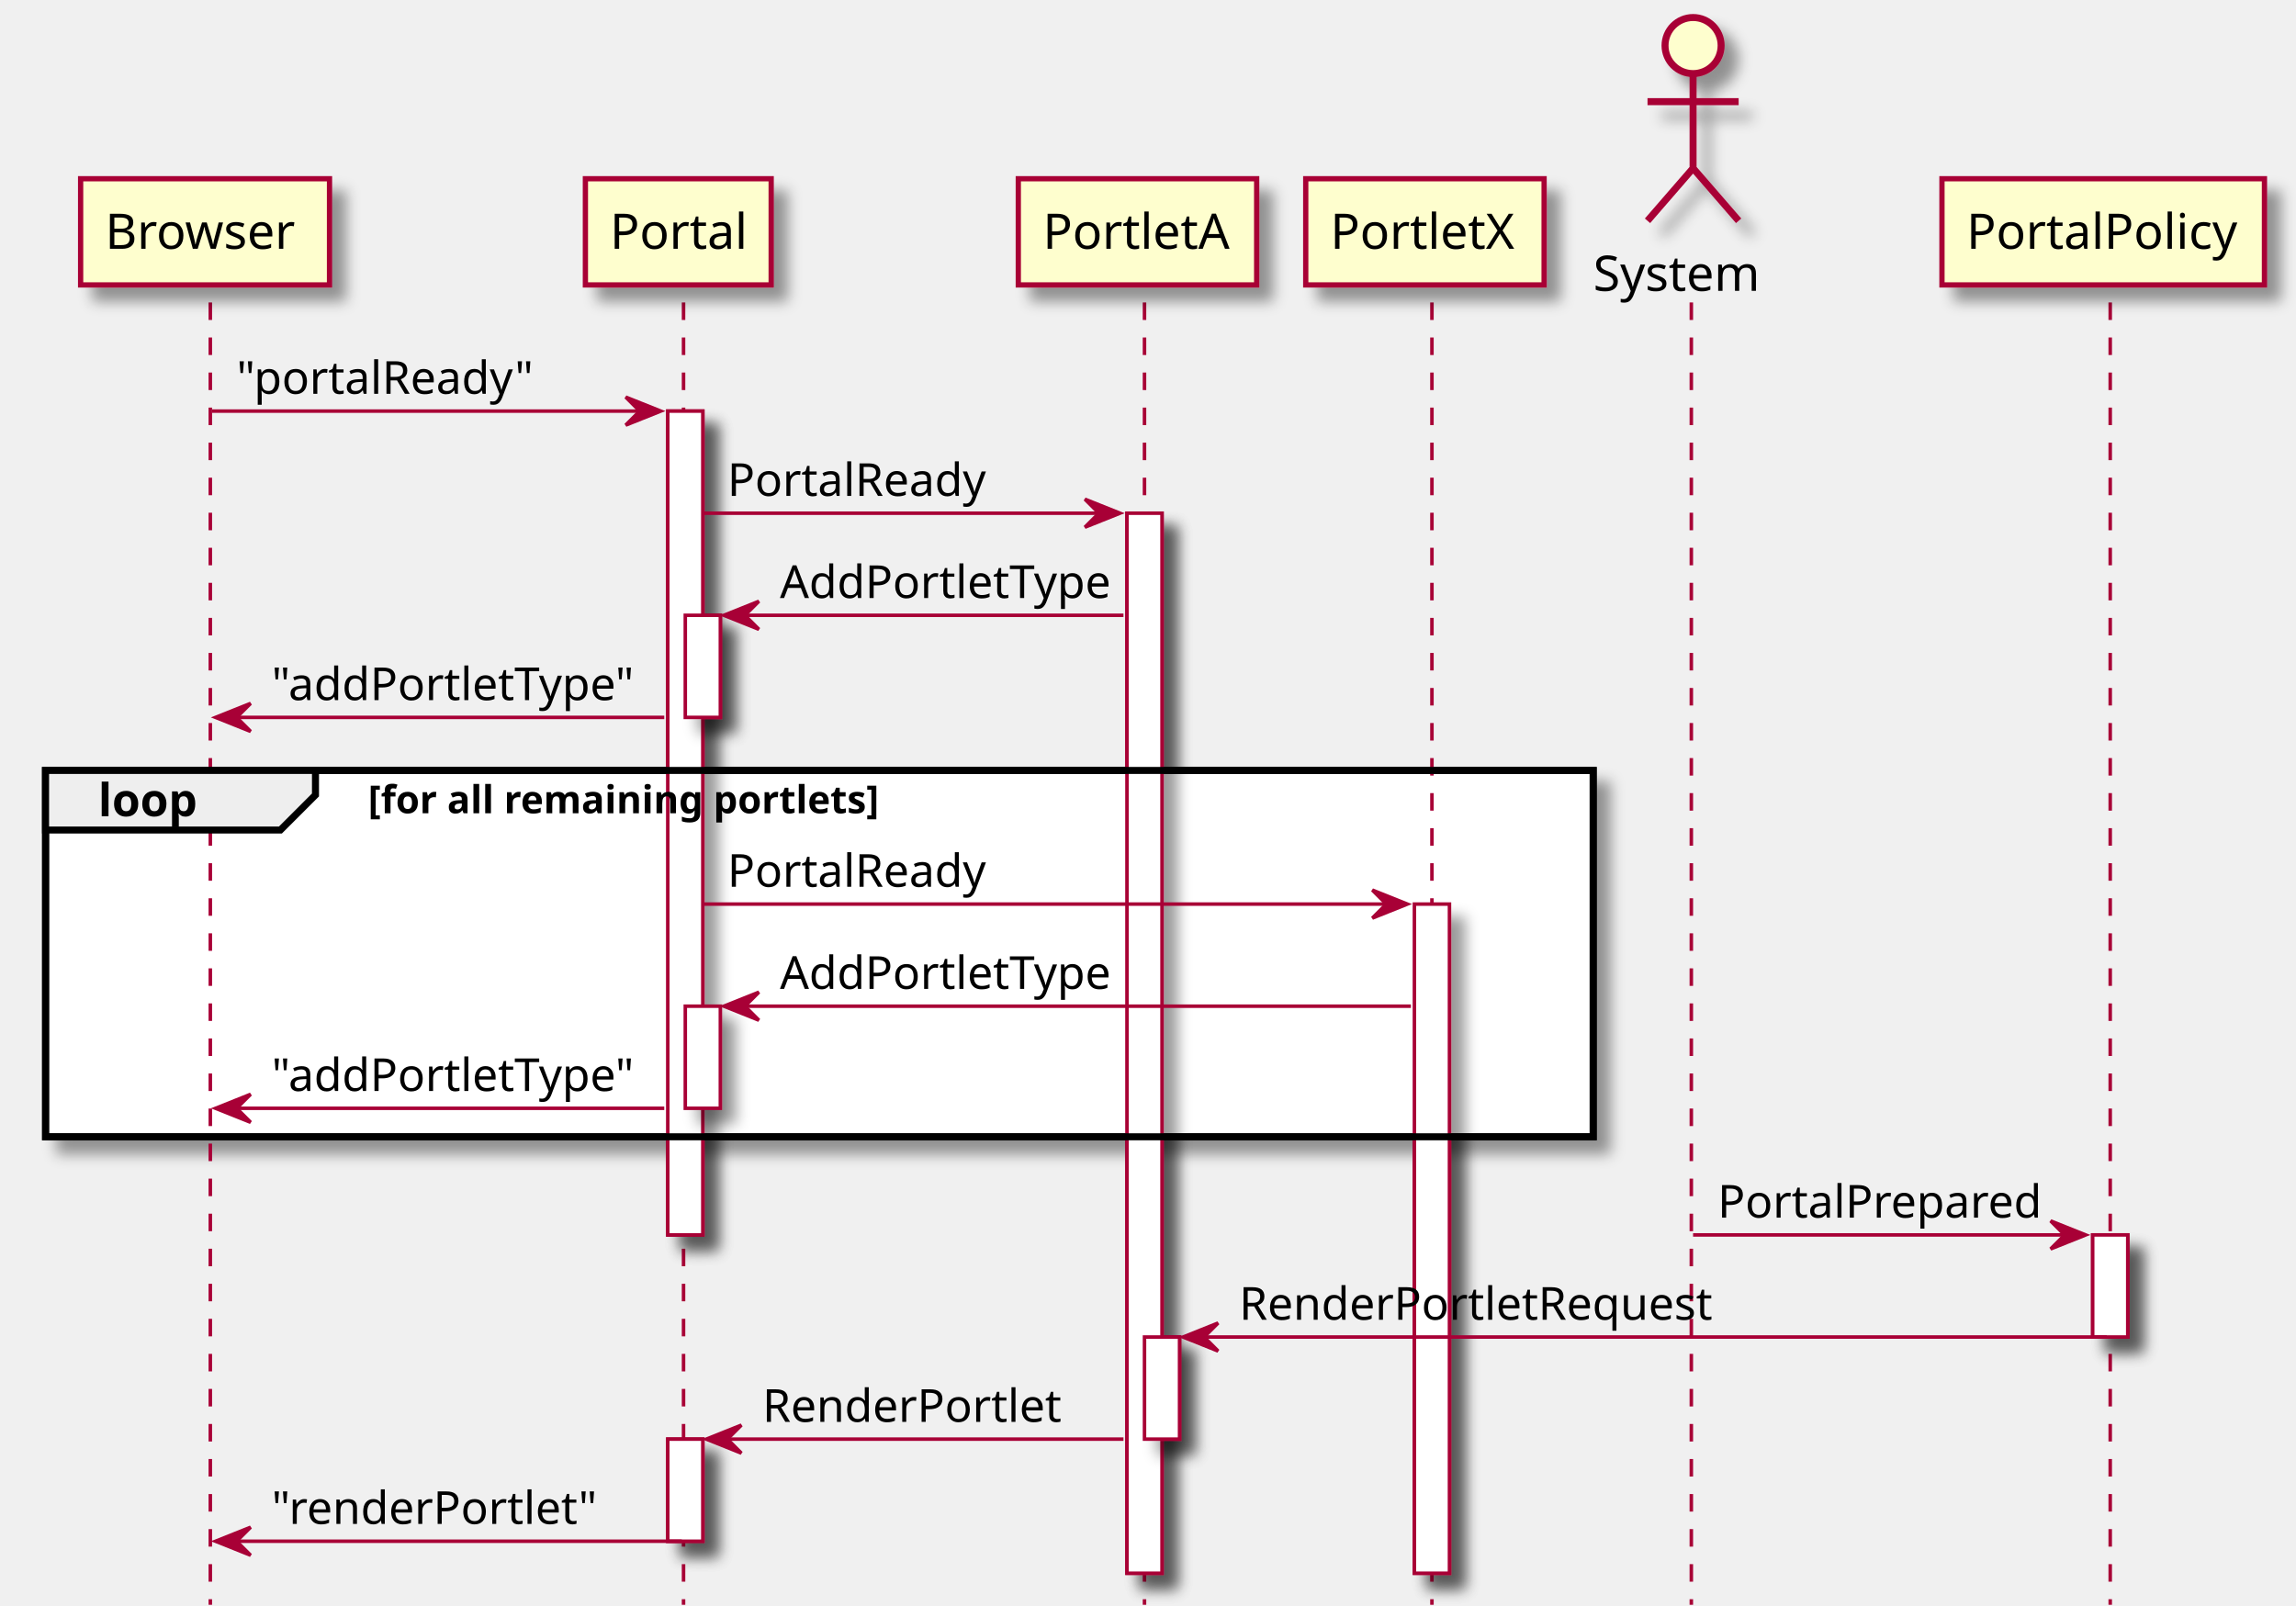
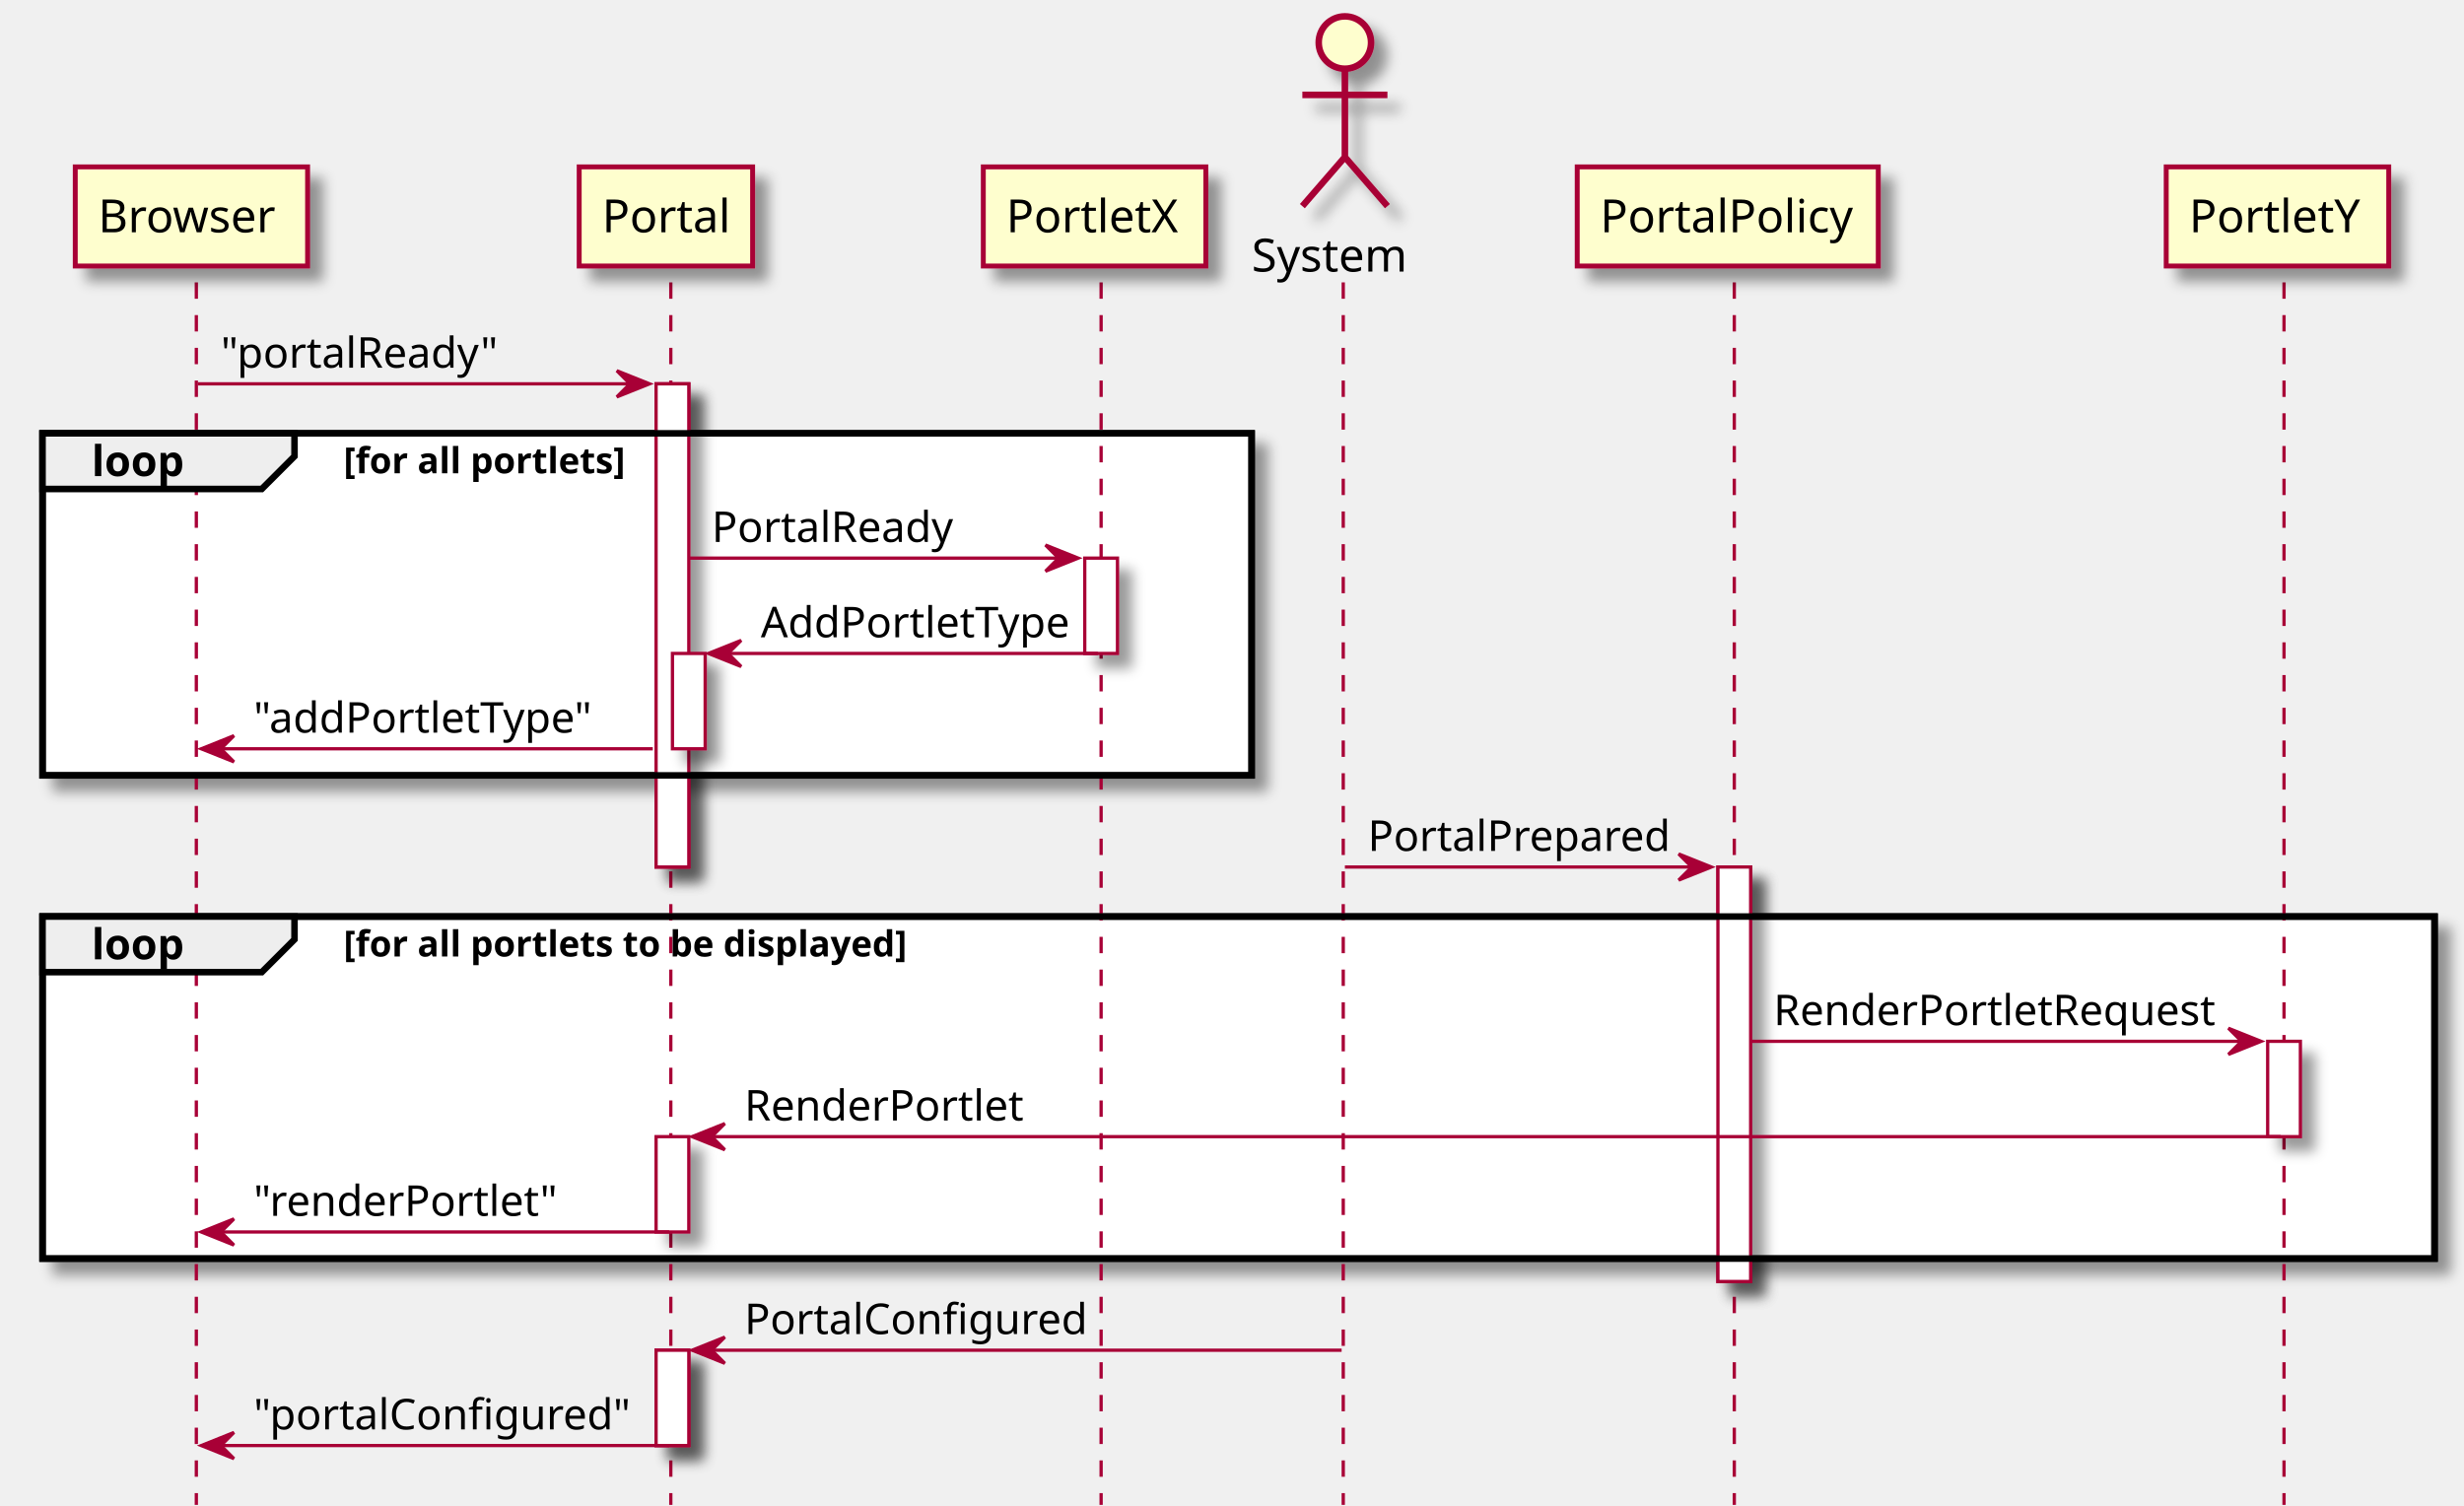
- <svg xmlns="http://www.w3.org/2000/svg" contentScriptType="application/ecmascript" contentStyleType="text/css" height="458px" preserveAspectRatio="none" style="width:655px;height:458px;" version="1.1" viewBox="0 0 655 458" width="655px" zoomAndPan="magnify">
+ <svg xmlns="http://www.w3.org/2000/svg" contentScriptType="application/ecmascript" contentStyleType="text/css" height="460px" preserveAspectRatio="none" style="width:753px;height:460px;" version="1.1" viewBox="0 0 753 460" width="753px" zoomAndPan="magnify">
  <defs>
-     <filter height="300%" id="fi8cjnv" width="300%" x="-1" y="-1">
+     <filter height="300%" id="fms4nhg" width="300%" x="-1" y="-1">
      <feGaussianBlur result="blurOut" stdDeviation="2.0" />
      <feColorMatrix in="blurOut" result="blurOut2" type="matrix" values="0 0 0 0 0 0 0 0 0 0 0 0 0 0 0 0 0 0 .4 0" />
      <feOffset dx="4.0" dy="4.0" in="blurOut2" result="blurOut3" />
      <feBlend in="SourceGraphic" in2="blurOut3" mode="normal" />
    </filter>
  </defs>
  <g>
-     <rect fill="#FFFFFF" filter="url(#fi8cjnv)" height="235.062" style="stroke: #A80036; stroke-width: 1.0;" width="10" x="190.5" y="117.297" />
-     <rect fill="#FFFFFF" filter="url(#fi8cjnv)" height="29.133" style="stroke: #A80036; stroke-width: 1.0;" width="10" x="195.5" y="175.562" />
-     <rect fill="#FFFFFF" filter="url(#fi8cjnv)" height="29.133" style="stroke: #A80036; stroke-width: 1.0;" width="10" x="195.5" y="287.094" />
-     <rect fill="#FFFFFF" filter="url(#fi8cjnv)" height="29.133" style="stroke: #A80036; stroke-width: 1.0;" width="10" x="190.5" y="410.625" />
-     <rect fill="#FFFFFF" filter="url(#fi8cjnv)" height="302.461" style="stroke: #A80036; stroke-width: 1.0;" width="10" x="321.5" y="146.43" />
-     <rect fill="#FFFFFF" filter="url(#fi8cjnv)" height="29.133" style="stroke: #A80036; stroke-width: 1.0;" width="10" x="326.5" y="381.492" />
-     <rect fill="#FFFFFF" filter="url(#fi8cjnv)" height="190.93" style="stroke: #A80036; stroke-width: 1.0;" width="10" x="403.5" y="257.961" />
-     <rect fill="#FFFFFF" filter="url(#fi8cjnv)" height="29.133" style="stroke: #A80036; stroke-width: 1.0;" width="10" x="597" y="352.359" />
-     <rect fill="#FFFFFF" filter="url(#fi8cjnv)" height="104.531" style="stroke: #000000; stroke-width: 2.0;" width="441.5" x="13" y="219.828" />
-     <line style="stroke: #A80036; stroke-width: 1.0; stroke-dasharray: 5.0,5.0;" x1="60" x2="60" y1="86.297" y2="457.891" />
-     <line style="stroke: #A80036; stroke-width: 1.0; stroke-dasharray: 5.0,5.0;" x1="195" x2="195" y1="86.297" y2="457.891" />
-     <line style="stroke: #A80036; stroke-width: 1.0; stroke-dasharray: 5.0,5.0;" x1="326.5" x2="326.5" y1="86.297" y2="457.891" />
-     <line style="stroke: #A80036; stroke-width: 1.0; stroke-dasharray: 5.0,5.0;" x1="408.5" x2="408.5" y1="86.297" y2="457.891" />
-     <line style="stroke: #A80036; stroke-width: 1.0; stroke-dasharray: 5.0,5.0;" x1="482.5" x2="482.5" y1="86.297" y2="457.891" />
-     <line style="stroke: #A80036; stroke-width: 1.0; stroke-dasharray: 5.0,5.0;" x1="602" x2="602" y1="86.297" y2="457.891" />
-     <rect fill="#FEFECE" filter="url(#fi8cjnv)" height="30.297" style="stroke: #A80036; stroke-width: 1.5;" width="71" x="23" y="51" />
+     <rect fill="#FFFFFF" filter="url(#fms4nhg)" height="147.664" style="stroke: #A80036; stroke-width: 1.0;" width="10" x="200.5" y="117.297" />
+     <rect fill="#FFFFFF" filter="url(#fms4nhg)" height="29.133" style="stroke: #A80036; stroke-width: 1.0;" width="10" x="205.5" y="199.695" />
+     <rect fill="#FFFFFF" filter="url(#fms4nhg)" height="29.133" style="stroke: #A80036; stroke-width: 1.0;" width="10" x="200.5" y="347.359" />
+     <rect fill="#FFFFFF" filter="url(#fms4nhg)" height="29.133" style="stroke: #A80036; stroke-width: 1.0;" width="10" x="200.5" y="412.625" />
+     <rect fill="#FFFFFF" filter="url(#fms4nhg)" height="29.133" style="stroke: #A80036; stroke-width: 1.0;" width="10" x="331.5" y="170.562" />
+     <rect fill="#FFFFFF" filter="url(#fms4nhg)" height="126.664" style="stroke: #A80036; stroke-width: 1.0;" width="10" x="525" y="264.961" />
+     <rect fill="#FFFFFF" filter="url(#fms4nhg)" height="29.133" style="stroke: #A80036; stroke-width: 1.0;" width="10" x="693" y="318.227" />
+     <rect fill="#FFFFFF" filter="url(#fms4nhg)" height="104.531" style="stroke: #000000; stroke-width: 2.0;" width="369.5" x="13" y="132.43" />
+     <rect fill="#FFFFFF" filter="url(#fms4nhg)" height="104.531" style="stroke: #000000; stroke-width: 2.0;" width="731" x="13" y="280.094" />
+     <line style="stroke: #A80036; stroke-width: 1.0; stroke-dasharray: 5.0,5.0;" x1="60" x2="60" y1="86.297" y2="459.891" />
+     <line style="stroke: #A80036; stroke-width: 1.0; stroke-dasharray: 5.0,5.0;" x1="205" x2="205" y1="86.297" y2="459.891" />
+     <line style="stroke: #A80036; stroke-width: 1.0; stroke-dasharray: 5.0,5.0;" x1="336.5" x2="336.5" y1="86.297" y2="459.891" />
+     <line style="stroke: #A80036; stroke-width: 1.0; stroke-dasharray: 5.0,5.0;" x1="410.5" x2="410.5" y1="86.297" y2="459.891" />
+     <line style="stroke: #A80036; stroke-width: 1.0; stroke-dasharray: 5.0,5.0;" x1="530" x2="530" y1="86.297" y2="459.891" />
+     <line style="stroke: #A80036; stroke-width: 1.0; stroke-dasharray: 5.0,5.0;" x1="698" x2="698" y1="86.297" y2="459.891" />
+     <rect fill="#FEFECE" filter="url(#fms4nhg)" height="30.297" style="stroke: #A80036; stroke-width: 1.5;" width="71" x="23" y="51" />
    <text fill="#000000" font-family="sans-serif" font-size="14" lengthAdjust="spacingAndGlyphs" textLength="57" x="30" y="70.995">Browser</text>
-     <rect fill="#FEFECE" filter="url(#fi8cjnv)" height="30.297" style="stroke: #A80036; stroke-width: 1.5;" width="53" x="167" y="51" />
-     <text fill="#000000" font-family="sans-serif" font-size="14" lengthAdjust="spacingAndGlyphs" textLength="39" x="174" y="70.995">Portal</text>
-     <rect fill="#FEFECE" filter="url(#fi8cjnv)" height="30.297" style="stroke: #A80036; stroke-width: 1.5;" width="68" x="290.5" y="51" />
-     <text fill="#000000" font-family="sans-serif" font-size="14" lengthAdjust="spacingAndGlyphs" textLength="54" x="297.5" y="70.995">PortletA</text>
-     <rect fill="#FEFECE" filter="url(#fi8cjnv)" height="30.297" style="stroke: #A80036; stroke-width: 1.5;" width="68" x="372.5" y="51" />
-     <text fill="#000000" font-family="sans-serif" font-size="14" lengthAdjust="spacingAndGlyphs" textLength="54" x="379.5" y="70.995">PortletX</text>
-     <text fill="#000000" font-family="sans-serif" font-size="14" lengthAdjust="spacingAndGlyphs" textLength="51" x="454.5" y="82.995">System</text>
-     <ellipse cx="483" cy="13" fill="#FEFECE" filter="url(#fi8cjnv)" rx="8" ry="8" style="stroke: #A80036; stroke-width: 2.0;" />
-     <path d="M483,21 L483,48 M470,29 L496,29 M483,48 L470,63 M483,48 L496,63 " fill="#FEFECE" filter="url(#fi8cjnv)" style="stroke: #A80036; stroke-width: 2.0;" />
-     <rect fill="#FEFECE" filter="url(#fi8cjnv)" height="30.297" style="stroke: #A80036; stroke-width: 1.5;" width="92" x="554" y="51" />
-     <text fill="#000000" font-family="sans-serif" font-size="14" lengthAdjust="spacingAndGlyphs" textLength="78" x="561" y="70.995">PortalPolicy</text>
-     <rect fill="#FFFFFF" filter="url(#fi8cjnv)" height="235.062" style="stroke: #A80036; stroke-width: 1.0;" width="10" x="190.5" y="117.297" />
-     <rect fill="#FFFFFF" filter="url(#fi8cjnv)" height="29.133" style="stroke: #A80036; stroke-width: 1.0;" width="10" x="195.5" y="175.562" />
-     <rect fill="#FFFFFF" filter="url(#fi8cjnv)" height="29.133" style="stroke: #A80036; stroke-width: 1.0;" width="10" x="195.5" y="287.094" />
-     <rect fill="#FFFFFF" filter="url(#fi8cjnv)" height="29.133" style="stroke: #A80036; stroke-width: 1.0;" width="10" x="190.5" y="410.625" />
-     <rect fill="#FFFFFF" filter="url(#fi8cjnv)" height="302.461" style="stroke: #A80036; stroke-width: 1.0;" width="10" x="321.5" y="146.43" />
-     <rect fill="#FFFFFF" filter="url(#fi8cjnv)" height="29.133" style="stroke: #A80036; stroke-width: 1.0;" width="10" x="326.5" y="381.492" />
-     <rect fill="#FFFFFF" filter="url(#fi8cjnv)" height="190.93" style="stroke: #A80036; stroke-width: 1.0;" width="10" x="403.5" y="257.961" />
-     <rect fill="#FFFFFF" filter="url(#fi8cjnv)" height="29.133" style="stroke: #A80036; stroke-width: 1.0;" width="10" x="597" y="352.359" />
-     <polygon fill="#A80036" points="178.5,113.297,188.5,117.297,178.5,121.297,182.5,117.297" style="stroke: #A80036; stroke-width: 1.0;" />
-     <line style="stroke: #A80036; stroke-width: 1.0;" x1="60.5" x2="184.5" y1="117.297" y2="117.297" />
+     <rect fill="#FEFECE" filter="url(#fms4nhg)" height="30.297" style="stroke: #A80036; stroke-width: 1.5;" width="53" x="177" y="51" />
+     <text fill="#000000" font-family="sans-serif" font-size="14" lengthAdjust="spacingAndGlyphs" textLength="39" x="184" y="70.995">Portal</text>
+     <rect fill="#FEFECE" filter="url(#fms4nhg)" height="30.297" style="stroke: #A80036; stroke-width: 1.5;" width="68" x="300.5" y="51" />
+     <text fill="#000000" font-family="sans-serif" font-size="14" lengthAdjust="spacingAndGlyphs" textLength="54" x="307.5" y="70.995">PortletX</text>
+     <text fill="#000000" font-family="sans-serif" font-size="14" lengthAdjust="spacingAndGlyphs" textLength="51" x="382.5" y="82.995">System</text>
+     <ellipse cx="411" cy="13" fill="#FEFECE" filter="url(#fms4nhg)" rx="8" ry="8" style="stroke: #A80036; stroke-width: 2.0;" />
+     <path d="M411,21 L411,48 M398,29 L424,29 M411,48 L398,63 M411,48 L424,63 " fill="#FEFECE" filter="url(#fms4nhg)" style="stroke: #A80036; stroke-width: 2.0;" />
+     <rect fill="#FEFECE" filter="url(#fms4nhg)" height="30.297" style="stroke: #A80036; stroke-width: 1.5;" width="92" x="482" y="51" />
+     <text fill="#000000" font-family="sans-serif" font-size="14" lengthAdjust="spacingAndGlyphs" textLength="78" x="489" y="70.995">PortalPolicy</text>
+     <rect fill="#FEFECE" filter="url(#fms4nhg)" height="30.297" style="stroke: #A80036; stroke-width: 1.5;" width="68" x="662" y="51" />
+     <text fill="#000000" font-family="sans-serif" font-size="14" lengthAdjust="spacingAndGlyphs" textLength="54" x="669" y="70.995">PortletY</text>
+     <rect fill="#FFFFFF" filter="url(#fms4nhg)" height="147.664" style="stroke: #A80036; stroke-width: 1.0;" width="10" x="200.5" y="117.297" />
+     <rect fill="#FFFFFF" filter="url(#fms4nhg)" height="29.133" style="stroke: #A80036; stroke-width: 1.0;" width="10" x="205.5" y="199.695" />
+     <rect fill="#FFFFFF" filter="url(#fms4nhg)" height="29.133" style="stroke: #A80036; stroke-width: 1.0;" width="10" x="200.5" y="347.359" />
+     <rect fill="#FFFFFF" filter="url(#fms4nhg)" height="29.133" style="stroke: #A80036; stroke-width: 1.0;" width="10" x="200.5" y="412.625" />
+     <rect fill="#FFFFFF" filter="url(#fms4nhg)" height="29.133" style="stroke: #A80036; stroke-width: 1.0;" width="10" x="331.5" y="170.562" />
+     <rect fill="#FFFFFF" filter="url(#fms4nhg)" height="126.664" style="stroke: #A80036; stroke-width: 1.0;" width="10" x="525" y="264.961" />
+     <rect fill="#FFFFFF" filter="url(#fms4nhg)" height="29.133" style="stroke: #A80036; stroke-width: 1.0;" width="10" x="693" y="318.227" />
+     <polygon fill="#A80036" points="188.5,113.297,198.5,117.297,188.5,121.297,192.5,117.297" style="stroke: #A80036; stroke-width: 1.0;" />
+     <line style="stroke: #A80036; stroke-width: 1.0;" x1="60.5" x2="194.5" y1="117.297" y2="117.297" />
    <text fill="#000000" font-family="sans-serif" font-size="13" lengthAdjust="spacingAndGlyphs" textLength="86" x="67.5" y="112.364">"portalReady"</text>
-     <polygon fill="#A80036" points="309.5,142.43,319.5,146.43,309.5,150.43,313.5,146.43" style="stroke: #A80036; stroke-width: 1.0;" />
-     <line style="stroke: #A80036; stroke-width: 1.0;" x1="200.5" x2="315.5" y1="146.43" y2="146.43" />
-     <text fill="#000000" font-family="sans-serif" font-size="13" lengthAdjust="spacingAndGlyphs" textLength="76" x="207.5" y="141.497">PortalReady</text>
-     <polygon fill="#A80036" points="216.5,171.562,206.5,175.562,216.5,179.562,212.5,175.562" style="stroke: #A80036; stroke-width: 1.0;" />
-     <line style="stroke: #A80036; stroke-width: 1.0;" x1="210.5" x2="320.5" y1="175.562" y2="175.562" />
-     <text fill="#000000" font-family="sans-serif" font-size="13" lengthAdjust="spacingAndGlyphs" textLength="97" x="222.5" y="170.629">AddPortletType</text>
-     <polygon fill="#A80036" points="71.5,200.695,61.5,204.695,71.5,208.695,67.5,204.695" style="stroke: #A80036; stroke-width: 1.0;" />
-     <line style="stroke: #A80036; stroke-width: 1.0;" x1="65.5" x2="189.5" y1="204.695" y2="204.695" />
-     <text fill="#000000" font-family="sans-serif" font-size="13" lengthAdjust="spacingAndGlyphs" textLength="106" x="77.5" y="199.762">"addPortletType"</text>
-     <rect fill="none" height="104.531" style="stroke: #000000; stroke-width: 2.0;" width="441.5" x="13" y="219.828" />
-     <polygon fill="#EEEEEE" points="13,219.828,90,219.828,90,226.828,80,236.828,13,236.828,13,219.828" style="stroke: #000000; stroke-width: 2.0;" />
-     <text fill="#000000" font-family="sans-serif" font-size="13" font-weight="bold" lengthAdjust="spacingAndGlyphs" textLength="32" x="28" y="232.895">loop</text>
-     <text fill="#000000" font-family="sans-serif" font-size="11" font-weight="bold" lengthAdjust="spacingAndGlyphs" textLength="170" x="105" y="232.039">[for all remaining portlets]</text>
-     <polygon fill="#A80036" points="391.5,253.961,401.5,257.961,391.5,261.961,395.5,257.961" style="stroke: #A80036; stroke-width: 1.0;" />
-     <line style="stroke: #A80036; stroke-width: 1.0;" x1="200.5" x2="397.5" y1="257.961" y2="257.961" />
-     <text fill="#000000" font-family="sans-serif" font-size="13" lengthAdjust="spacingAndGlyphs" textLength="76" x="207.5" y="253.028">PortalReady</text>
-     <polygon fill="#A80036" points="216.5,283.094,206.5,287.094,216.5,291.094,212.5,287.094" style="stroke: #A80036; stroke-width: 1.0;" />
-     <line style="stroke: #A80036; stroke-width: 1.0;" x1="210.5" x2="402.5" y1="287.094" y2="287.094" />
-     <text fill="#000000" font-family="sans-serif" font-size="13" lengthAdjust="spacingAndGlyphs" textLength="97" x="222.5" y="282.161">AddPortletType</text>
-     <polygon fill="#A80036" points="71.5,312.227,61.5,316.227,71.5,320.227,67.5,316.227" style="stroke: #A80036; stroke-width: 1.0;" />
-     <line style="stroke: #A80036; stroke-width: 1.0;" x1="65.5" x2="189.5" y1="316.227" y2="316.227" />
-     <text fill="#000000" font-family="sans-serif" font-size="13" lengthAdjust="spacingAndGlyphs" textLength="106" x="77.5" y="311.293">"addPortletType"</text>
-     <polygon fill="#A80036" points="585,348.359,595,352.359,585,356.359,589,352.359" style="stroke: #A80036; stroke-width: 1.0;" />
-     <line style="stroke: #A80036; stroke-width: 1.0;" x1="483" x2="591" y1="352.359" y2="352.359" />
-     <text fill="#000000" font-family="sans-serif" font-size="13" lengthAdjust="spacingAndGlyphs" textLength="95" x="490" y="347.426">PortalPrepared</text>
-     <polygon fill="#A80036" points="347.5,377.492,337.5,381.492,347.5,385.492,343.5,381.492" style="stroke: #A80036; stroke-width: 1.0;" />
-     <line style="stroke: #A80036; stroke-width: 1.0;" x1="341.5" x2="601" y1="381.492" y2="381.492" />
-     <text fill="#000000" font-family="sans-serif" font-size="13" lengthAdjust="spacingAndGlyphs" textLength="139" x="353.5" y="376.559">RenderPortletRequest</text>
-     <polygon fill="#A80036" points="211.5,406.625,201.5,410.625,211.5,414.625,207.5,410.625" style="stroke: #A80036; stroke-width: 1.0;" />
-     <line style="stroke: #A80036; stroke-width: 1.0;" x1="205.5" x2="320.5" y1="410.625" y2="410.625" />
-     <text fill="#000000" font-family="sans-serif" font-size="13" lengthAdjust="spacingAndGlyphs" textLength="87" x="217.5" y="405.692">RenderPortlet</text>
-     <polygon fill="#A80036" points="71.5,435.758,61.5,439.758,71.5,443.758,67.5,439.758" style="stroke: #A80036; stroke-width: 1.0;" />
-     <line style="stroke: #A80036; stroke-width: 1.0;" x1="65.5" x2="194.5" y1="439.758" y2="439.758" />
-     <text fill="#000000" font-family="sans-serif" font-size="13" lengthAdjust="spacingAndGlyphs" textLength="94" x="77.5" y="434.825">"renderPortlet"</text>
+     <rect fill="none" height="104.531" style="stroke: #000000; stroke-width: 2.0;" width="369.5" x="13" y="132.43" />
+     <polygon fill="#EEEEEE" points="13,132.43,90,132.43,90,139.43,80,149.43,13,149.43,13,132.43" style="stroke: #000000; stroke-width: 2.0;" />
+     <text fill="#000000" font-family="sans-serif" font-size="13" font-weight="bold" lengthAdjust="spacingAndGlyphs" textLength="32" x="28" y="145.497">loop</text>
+     <text fill="#000000" font-family="sans-serif" font-size="11" font-weight="bold" lengthAdjust="spacingAndGlyphs" textLength="102" x="105" y="144.64">[for all portlets]</text>
+     <polygon fill="#A80036" points="319.5,166.562,329.5,170.562,319.5,174.562,323.5,170.562" style="stroke: #A80036; stroke-width: 1.0;" />
+     <line style="stroke: #A80036; stroke-width: 1.0;" x1="210.5" x2="325.5" y1="170.562" y2="170.562" />
+     <text fill="#000000" font-family="sans-serif" font-size="13" lengthAdjust="spacingAndGlyphs" textLength="76" x="217.5" y="165.629">PortalReady</text>
+     <polygon fill="#A80036" points="226.5,195.695,216.5,199.695,226.5,203.695,222.5,199.695" style="stroke: #A80036; stroke-width: 1.0;" />
+     <line style="stroke: #A80036; stroke-width: 1.0;" x1="220.5" x2="335.5" y1="199.695" y2="199.695" />
+     <text fill="#000000" font-family="sans-serif" font-size="13" lengthAdjust="spacingAndGlyphs" textLength="97" x="232.5" y="194.762">AddPortletType</text>
+     <polygon fill="#A80036" points="71.5,224.828,61.5,228.828,71.5,232.828,67.5,228.828" style="stroke: #A80036; stroke-width: 1.0;" />
+     <line style="stroke: #A80036; stroke-width: 1.0;" x1="65.5" x2="199.5" y1="228.828" y2="228.828" />
+     <text fill="#000000" font-family="sans-serif" font-size="13" lengthAdjust="spacingAndGlyphs" textLength="106" x="77.5" y="223.895">"addPortletType"</text>
+     <polygon fill="#A80036" points="513,260.961,523,264.961,513,268.961,517,264.961" style="stroke: #A80036; stroke-width: 1.0;" />
+     <line style="stroke: #A80036; stroke-width: 1.0;" x1="411" x2="519" y1="264.961" y2="264.961" />
+     <text fill="#000000" font-family="sans-serif" font-size="13" lengthAdjust="spacingAndGlyphs" textLength="95" x="418" y="260.028">PortalPrepared</text>
+     <rect fill="none" height="104.531" style="stroke: #000000; stroke-width: 2.0;" width="731" x="13" y="280.094" />
+     <polygon fill="#EEEEEE" points="13,280.094,90,280.094,90,287.094,80,297.094,13,297.094,13,280.094" style="stroke: #000000; stroke-width: 2.0;" />
+     <text fill="#000000" font-family="sans-serif" font-size="13" font-weight="bold" lengthAdjust="spacingAndGlyphs" textLength="32" x="28" y="293.161">loop</text>
+     <text fill="#000000" font-family="sans-serif" font-size="11" font-weight="bold" lengthAdjust="spacingAndGlyphs" textLength="205" x="105" y="292.304">[for all portlets to be displayed]</text>
+     <polygon fill="#A80036" points="681,314.227,691,318.227,681,322.227,685,318.227" style="stroke: #A80036; stroke-width: 1.0;" />
+     <line style="stroke: #A80036; stroke-width: 1.0;" x1="535" x2="687" y1="318.227" y2="318.227" />
+     <text fill="#000000" font-family="sans-serif" font-size="13" lengthAdjust="spacingAndGlyphs" textLength="139" x="542" y="313.293">RenderPortletRequest</text>
+     <polygon fill="#A80036" points="221.5,343.359,211.5,347.359,221.5,351.359,217.5,347.359" style="stroke: #A80036; stroke-width: 1.0;" />
+     <line style="stroke: #A80036; stroke-width: 1.0;" x1="215.5" x2="697" y1="347.359" y2="347.359" />
+     <text fill="#000000" font-family="sans-serif" font-size="13" lengthAdjust="spacingAndGlyphs" textLength="87" x="227.5" y="342.426">RenderPortlet</text>
+     <polygon fill="#A80036" points="71.5,372.492,61.5,376.492,71.5,380.492,67.5,376.492" style="stroke: #A80036; stroke-width: 1.0;" />
+     <line style="stroke: #A80036; stroke-width: 1.0;" x1="65.5" x2="204.5" y1="376.492" y2="376.492" />
+     <text fill="#000000" font-family="sans-serif" font-size="13" lengthAdjust="spacingAndGlyphs" textLength="94" x="77.5" y="371.559">"renderPortlet"</text>
+     <polygon fill="#A80036" points="221.5,408.625,211.5,412.625,221.5,416.625,217.5,412.625" style="stroke: #A80036; stroke-width: 1.0;" />
+     <line style="stroke: #A80036; stroke-width: 1.0;" x1="215.5" x2="410" y1="412.625" y2="412.625" />
+     <text fill="#000000" font-family="sans-serif" font-size="13" lengthAdjust="spacingAndGlyphs" textLength="106" x="227.5" y="407.692">PortalConfigured</text>
+     <polygon fill="#A80036" points="71.5,437.758,61.5,441.758,71.5,445.758,67.5,441.758" style="stroke: #A80036; stroke-width: 1.0;" />
+     <line style="stroke: #A80036; stroke-width: 1.0;" x1="65.5" x2="204.5" y1="441.758" y2="441.758" />
+     <text fill="#000000" font-family="sans-serif" font-size="13" lengthAdjust="spacingAndGlyphs" textLength="116" x="77.5" y="436.825">"portalConfigured"</text>
  </g>
</svg>
